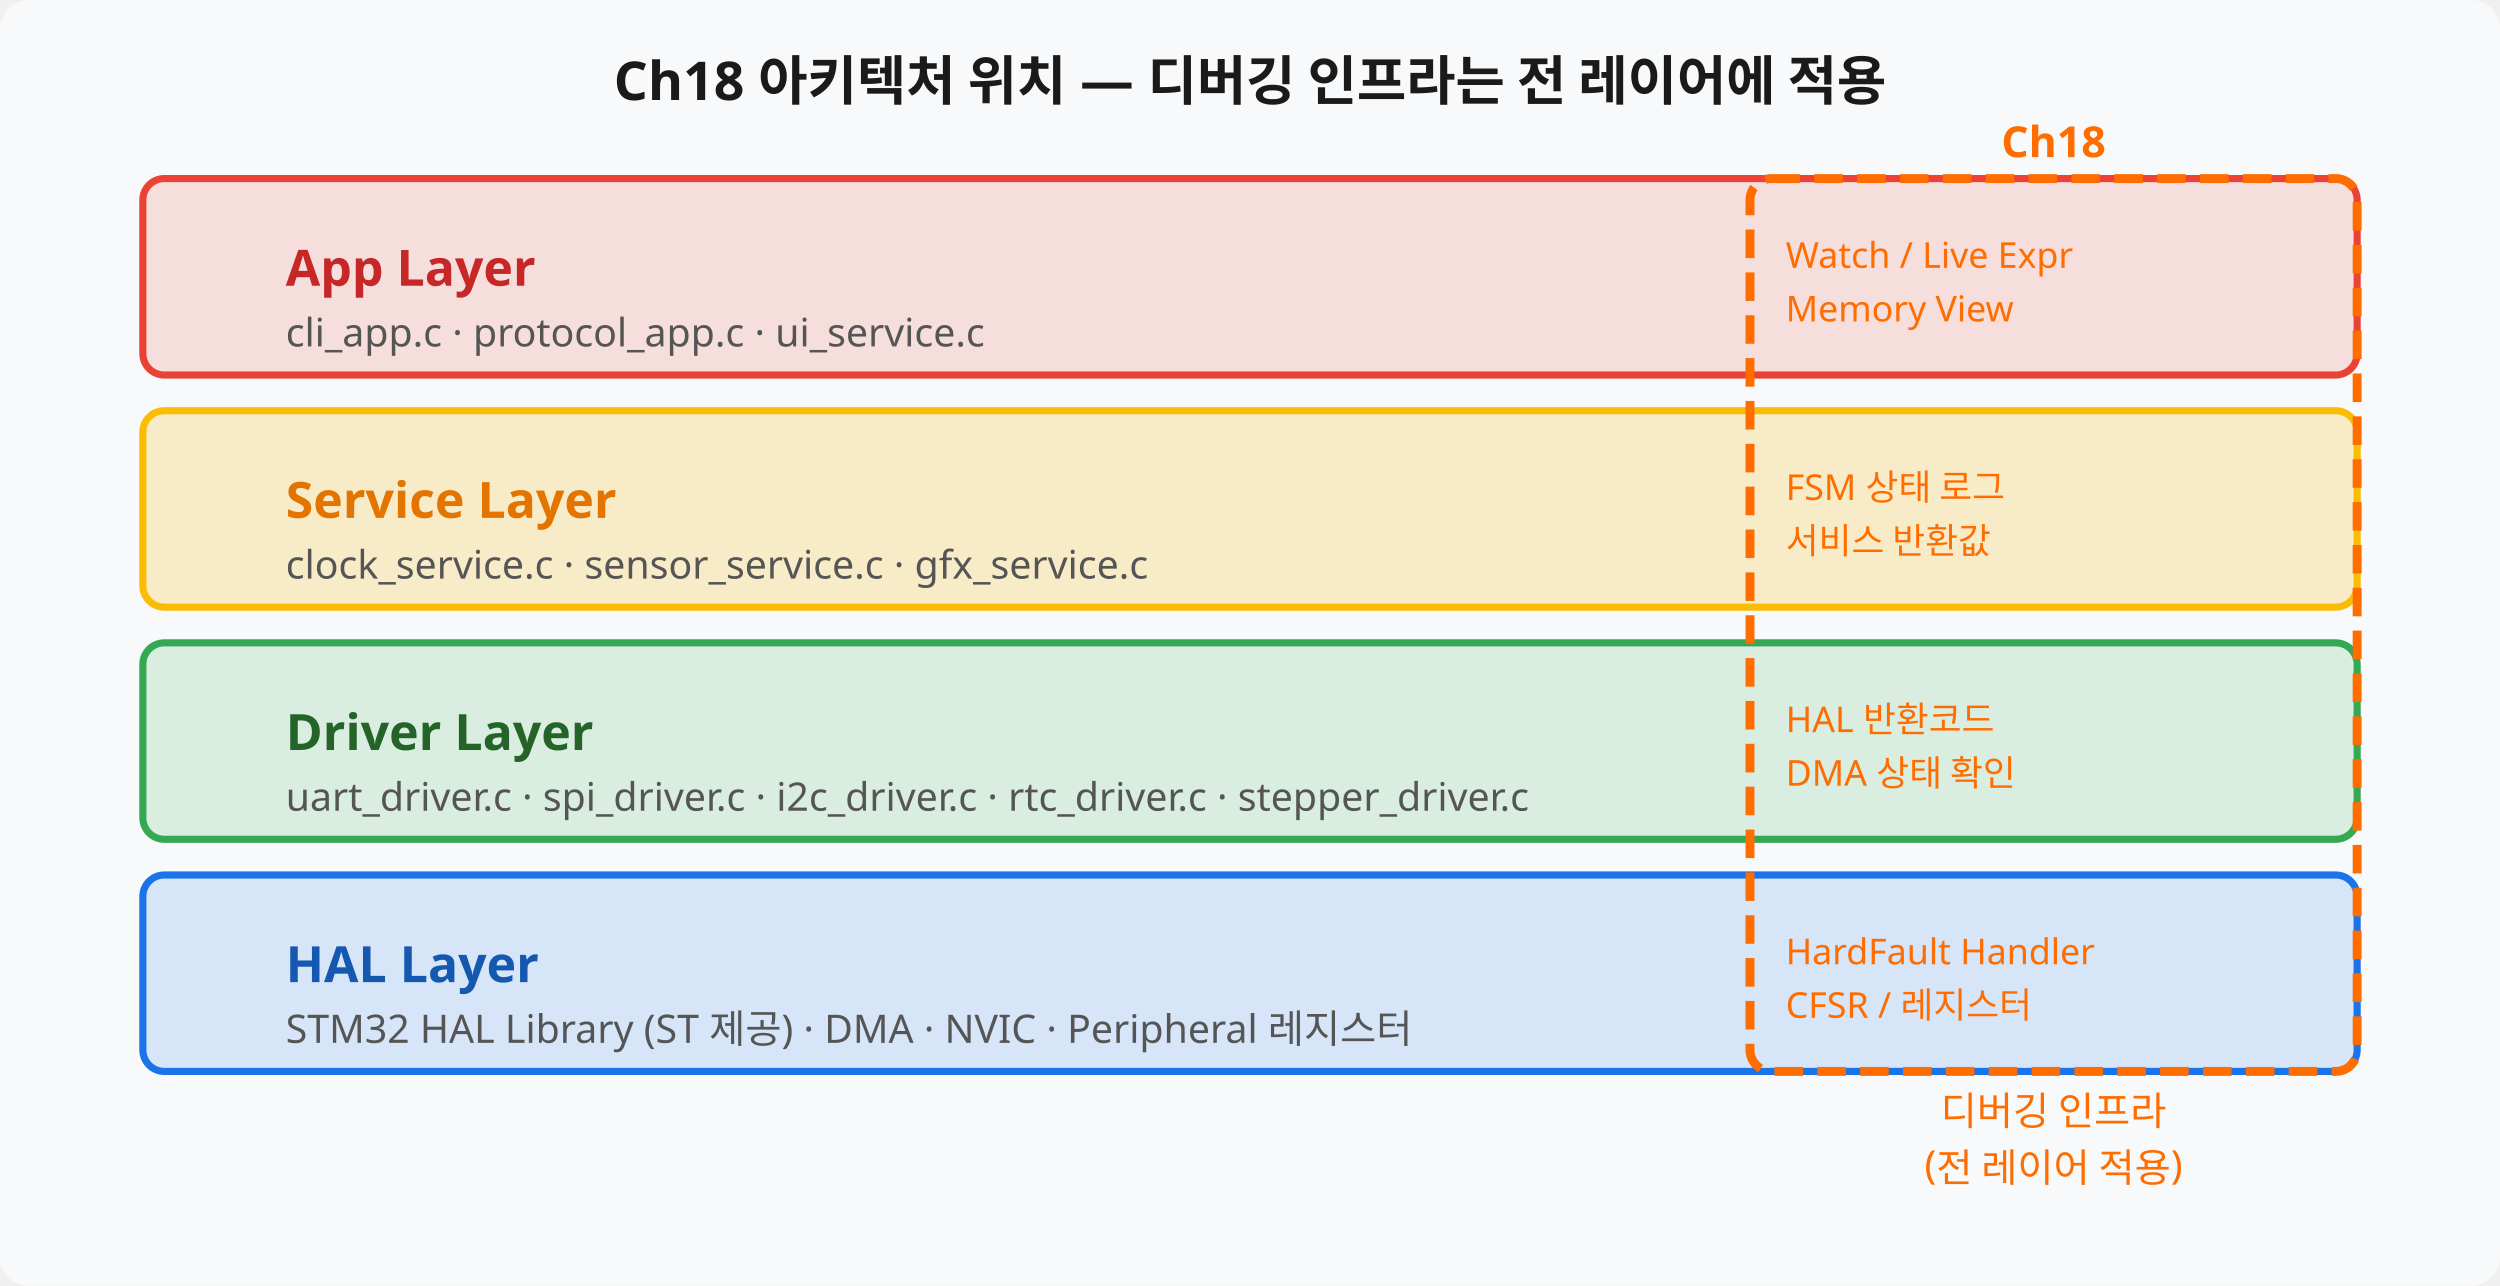
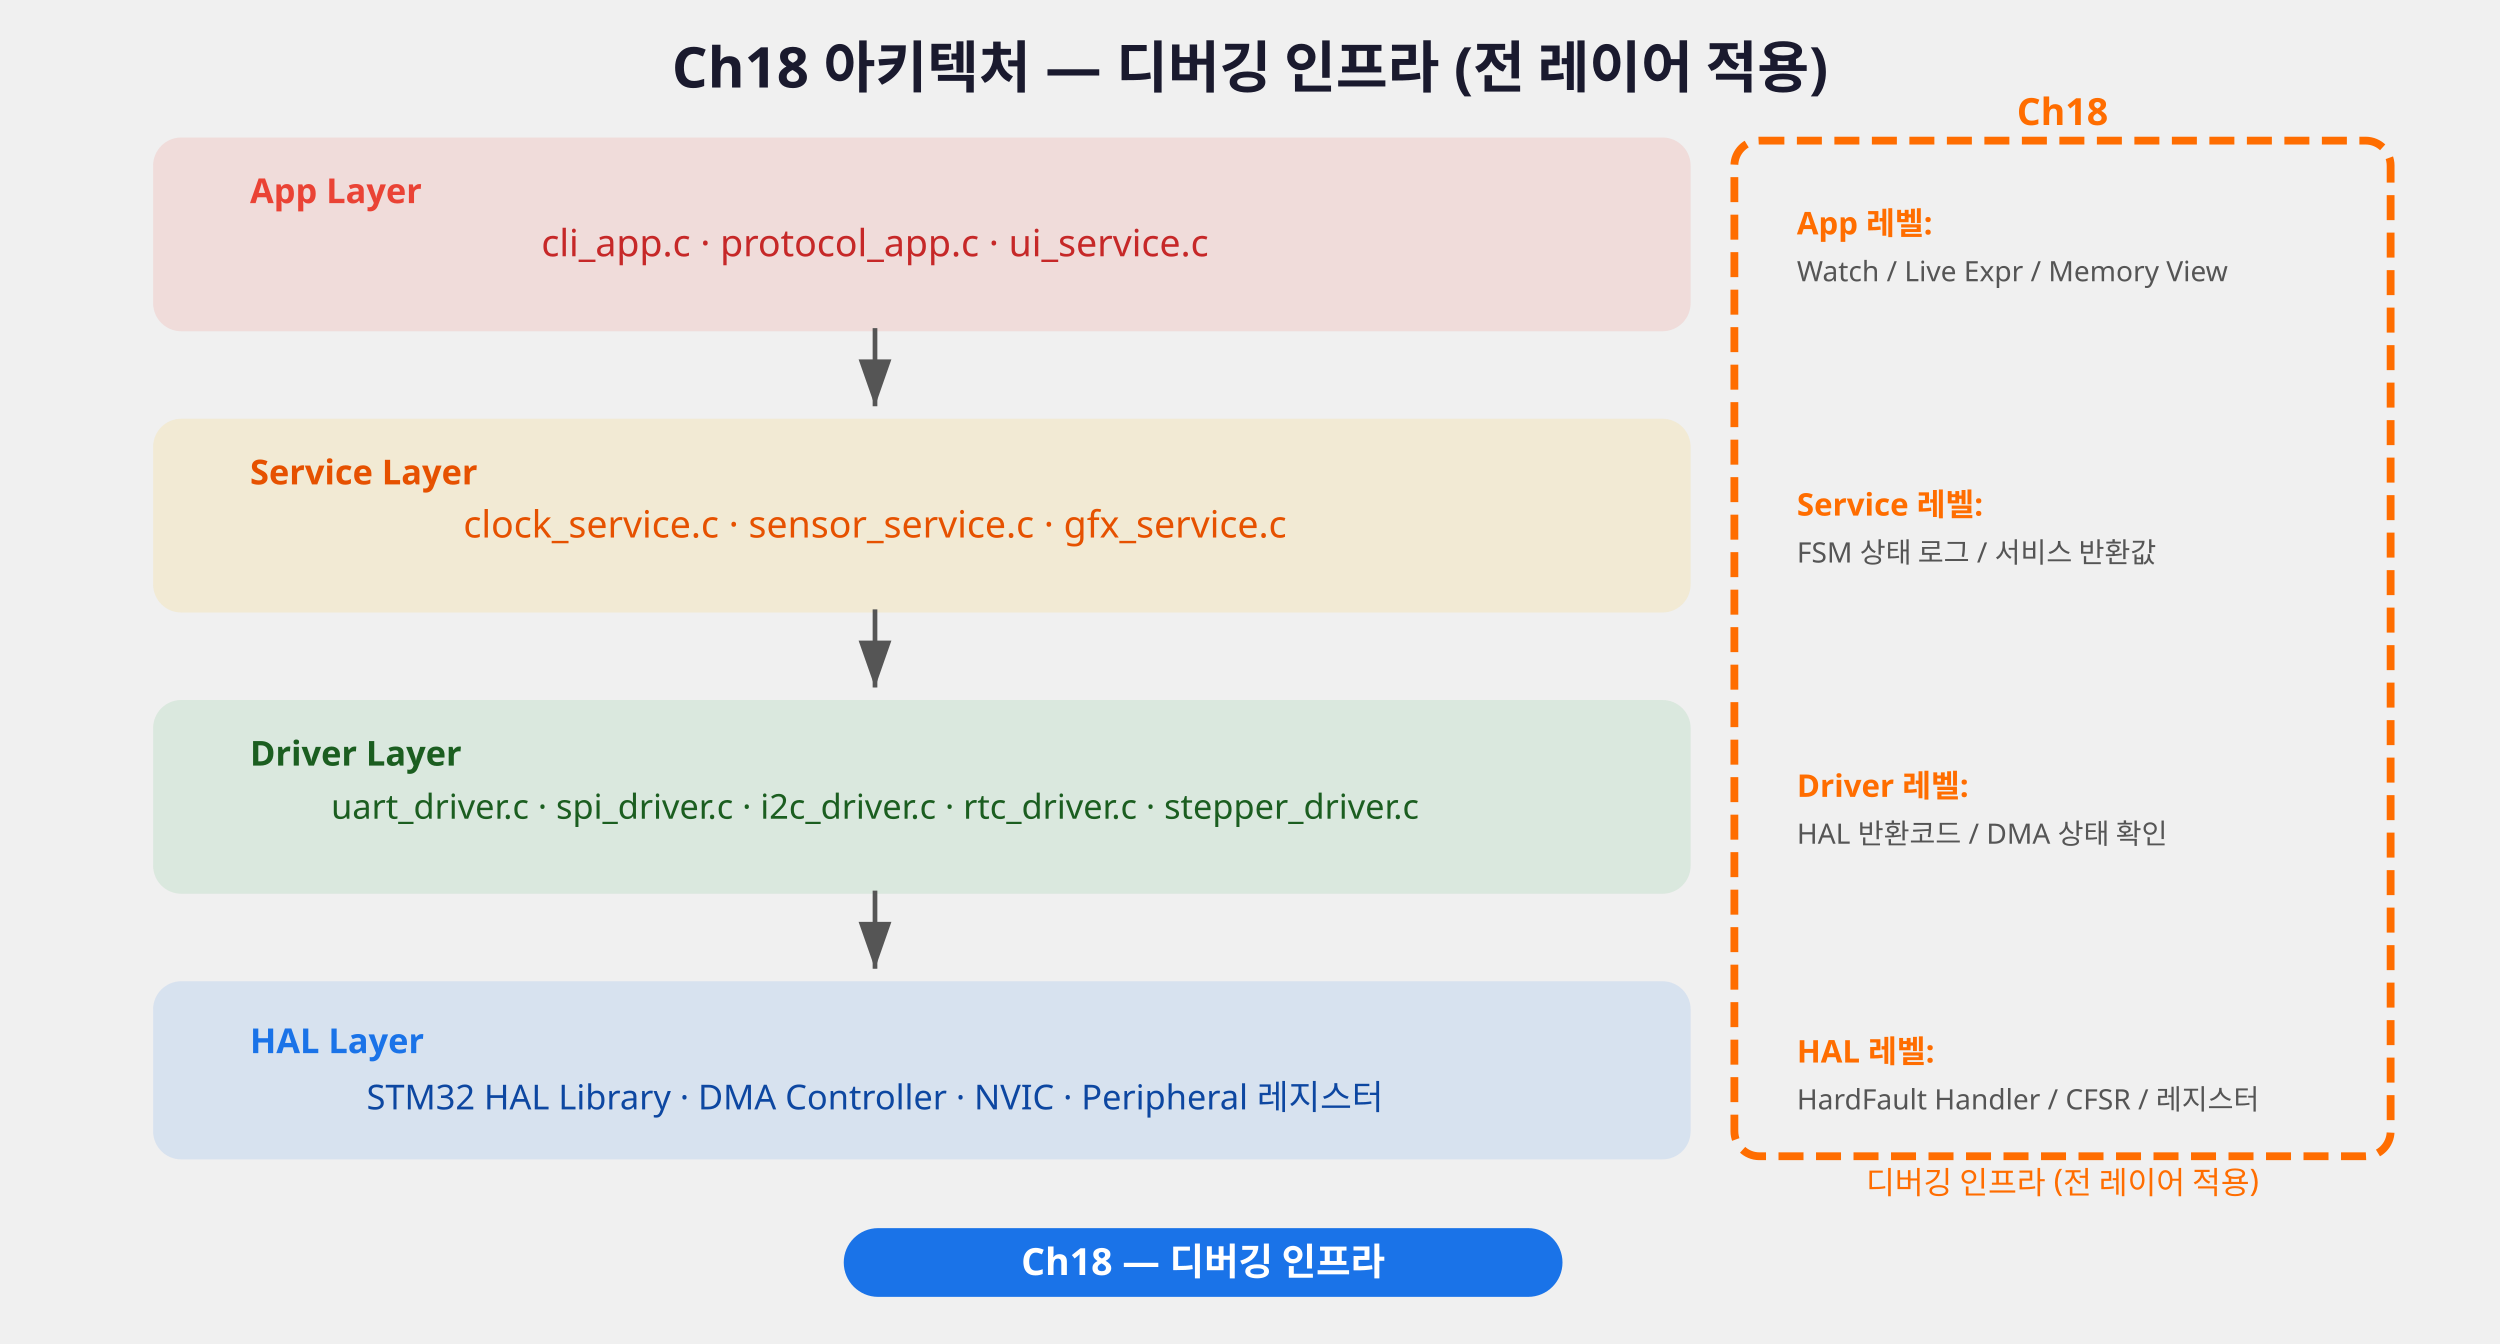
- <svg xmlns="http://www.w3.org/2000/svg" viewBox="0 0 700 360" width="700" height="360" font-family="'Noto Sans KR', sans-serif" font-size="13">
-   <rect width="700" height="360" fill="#F8F9FA" rx="8" />
-   <text x="350" y="28" text-anchor="middle" font-size="15" font-weight="bold" fill="#1A1A1A">Ch18 아키텍처 위치 — 디버깅 인프라는 전 레이어에 적용</text>
-   <rect x="40" y="50" width="620" height="55" rx="6" fill="#EA4335" fill-opacity="0.15" stroke="#EA4335" stroke-width="2" />
-   <text x="80" y="80" font-size="14" font-weight="bold" fill="#C62828">App Layer</text>
-   <text x="80" y="97" font-size="11" fill="#555">cli_app.c · protocol_app.c · ui_service.c</text>
-   <rect x="40" y="115" width="620" height="55" rx="6" fill="#FBBC04" fill-opacity="0.2" stroke="#FBBC04" stroke-width="2" />
-   <text x="80" y="145" font-size="14" font-weight="bold" fill="#E37400">Service Layer</text>
-   <text x="80" y="162" font-size="11" fill="#555">clock_service.c · sensor_service.c · gfx_service.c</text>
-   <rect x="40" y="180" width="620" height="55" rx="6" fill="#34A853" fill-opacity="0.15" stroke="#34A853" stroke-width="2" />
-   <text x="80" y="210" font-size="14" font-weight="bold" fill="#256429">Driver Layer</text>
-   <text x="80" y="227" font-size="11" fill="#555">uart_driver.c · spi_driver.c · i2c_driver.c · rtc_driver.c · stepper_driver.c</text>
-   <rect x="40" y="245" width="620" height="55" rx="6" fill="#1A73E8" fill-opacity="0.15" stroke="#1A73E8" stroke-width="2" />
-   <text x="80" y="275" font-size="14" font-weight="bold" fill="#1558B0">HAL Layer</text>
-   <text x="80" y="292" font-size="11" fill="#555">STM32 HAL Library (ST 제공) · DMA · NVIC · Peripheral 레지스터</text>
-   <rect x="490" y="50" width="170" height="250" rx="6" fill="none" stroke="#FF6D00" stroke-width="2.5" stroke-dasharray="8,4" />
-   <text x="575" y="44" text-anchor="middle" font-size="12" font-weight="bold" fill="#FF6D00">Ch18</text>
-   <text x="575" y="315" text-anchor="middle" font-size="11" fill="#FF6D00">디버깅 인프라</text>
-   <text x="575" y="330" text-anchor="middle" font-size="11" fill="#FF6D00">(전 레이어 적용)</text>
-   <text x="500" y="75" font-size="10" fill="#FF6D00">Watch / Live Expr</text>
-   <text x="500" y="90" font-size="10" fill="#FF6D00">Memory View</text>
-   <text x="500" y="140" font-size="10" fill="#FF6D00">FSM 상태 로그</text>
-   <text x="500" y="155" font-size="10" fill="#FF6D00">서비스 반환값</text>
-   <text x="500" y="205" font-size="10" fill="#FF6D00">HAL 반환코드</text>
-   <text x="500" y="220" font-size="10" fill="#FF6D00">DMA 상태 확인</text>
-   <text x="500" y="270" font-size="10" fill="#FF6D00">HardFault Handler</text>
-   <text x="500" y="285" font-size="10" fill="#FF6D00">CFSR / 레지스터</text>
+ <svg xmlns="http://www.w3.org/2000/svg" width="800" height="430" font-family="'Noto Sans KR', sans-serif" font-size="14" viewBox="0 0 800 430">
+   <defs>
+     <marker id="arr18" markerWidth="10" markerHeight="7" refX="10" refY="3.5" orient="auto">
+       <polygon points="0 0, 10 3.5, 0 7" fill="#555" />
+     </marker>
+   </defs>
+   <text x="400" y="28" text-anchor="middle" font-size="18" font-weight="bold" fill="#1A1A2E">Ch18 아키텍처 — 디버깅 인프라 (전 레이어 적용)</text>
+   <rect x="50" y="45" width="490" height="60" rx="8" fill="#EA4335" opacity="0.12" stroke="#EA4335" stroke-width="2" />
+   <text x="80" y="65" font-size="11" fill="#EA4335" font-weight="bold">App Layer</text>
+   <text x="280" y="82" text-anchor="middle" font-size="12" fill="#C62828">cli_app.c · protocol_app.c · ui_service.c</text>
+   <line x1="280" y1="105" x2="280" y2="130" stroke="#555" stroke-width="1.5" marker-end="url(#arr18)" />
+   <rect x="50" y="135" width="490" height="60" rx="8" fill="#FBBC04" opacity="0.12" stroke="#FBBC04" stroke-width="2" />
+   <text x="80" y="155" font-size="11" fill="#E65100" font-weight="bold">Service Layer</text>
+   <text x="280" y="172" text-anchor="middle" font-size="12" fill="#E65100">clock_service.c · sensor_service.c · gfx_service.c</text>
+   <line x1="280" y1="195" x2="280" y2="220" stroke="#555" stroke-width="1.5" marker-end="url(#arr18)" />
+   <rect x="50" y="225" width="490" height="60" rx="8" fill="#34A853" opacity="0.12" stroke="#34A853" stroke-width="2" />
+   <text x="80" y="245" font-size="11" fill="#1B5E20" font-weight="bold">Driver Layer</text>
+   <text x="280" y="262" text-anchor="middle" font-size="11" fill="#1B5E20">uart_driver.c · spi_driver.c · i2c_driver.c · rtc_driver.c · stepper_driver.c</text>
+   <line x1="280" y1="285" x2="280" y2="310" stroke="#555" stroke-width="1.5" marker-end="url(#arr18)" />
+   <rect x="50" y="315" width="490" height="55" rx="8" fill="#1A73E8" opacity="0.12" stroke="#1A73E8" stroke-width="2" />
+   <text x="80" y="337" font-size="11" fill="#1A73E8" font-weight="bold">HAL Layer</text>
+   <text x="280" y="355" text-anchor="middle" font-size="11" fill="#0D47A1">STM32 HAL Library · DMA Controller · NVIC · Peripheral 레지스터</text>
+   <rect x="555" y="45" width="210" height="325" rx="8" fill="none" stroke="#FF6D00" stroke-width="2.5" stroke-dasharray="8,4" />
+   <text x="660" y="40" text-anchor="middle" font-size="12" font-weight="bold" fill="#FF6D00">Ch18</text>
+   <text x="660" y="382" text-anchor="middle" font-size="10" fill="#FF6D00">디버깅 인프라 (전 레이어 적용)</text>
+   <text x="575" y="75" font-size="10" fill="#FF6D00" font-weight="bold">App 레벨:</text>
+   <text x="575" y="90" font-size="9" fill="#555">Watch / Live Expr / Memory View</text>
+   <text x="575" y="165" font-size="10" fill="#FF6D00" font-weight="bold">Service 레벨:</text>
+   <text x="575" y="180" font-size="9" fill="#555">FSM 상태 로그 / 서비스 반환값</text>
+   <text x="575" y="255" font-size="10" fill="#FF6D00" font-weight="bold">Driver 레벨:</text>
+   <text x="575" y="270" font-size="9" fill="#555">HAL 반환코드 / DMA 상태 확인</text>
+   <text x="575" y="340" font-size="10" fill="#FF6D00" font-weight="bold">HAL 레벨:</text>
+   <text x="575" y="355" font-size="9" fill="#555">HardFault Handler / CFSR / 레지스터</text>
+   <rect x="270" y="393" width="230" height="22" rx="11" fill="#1A73E8" />
+   <text x="385" y="408" text-anchor="middle" font-size="12" font-weight="bold" fill="white">Ch18 — 디버깅 인프라</text>
</svg>
